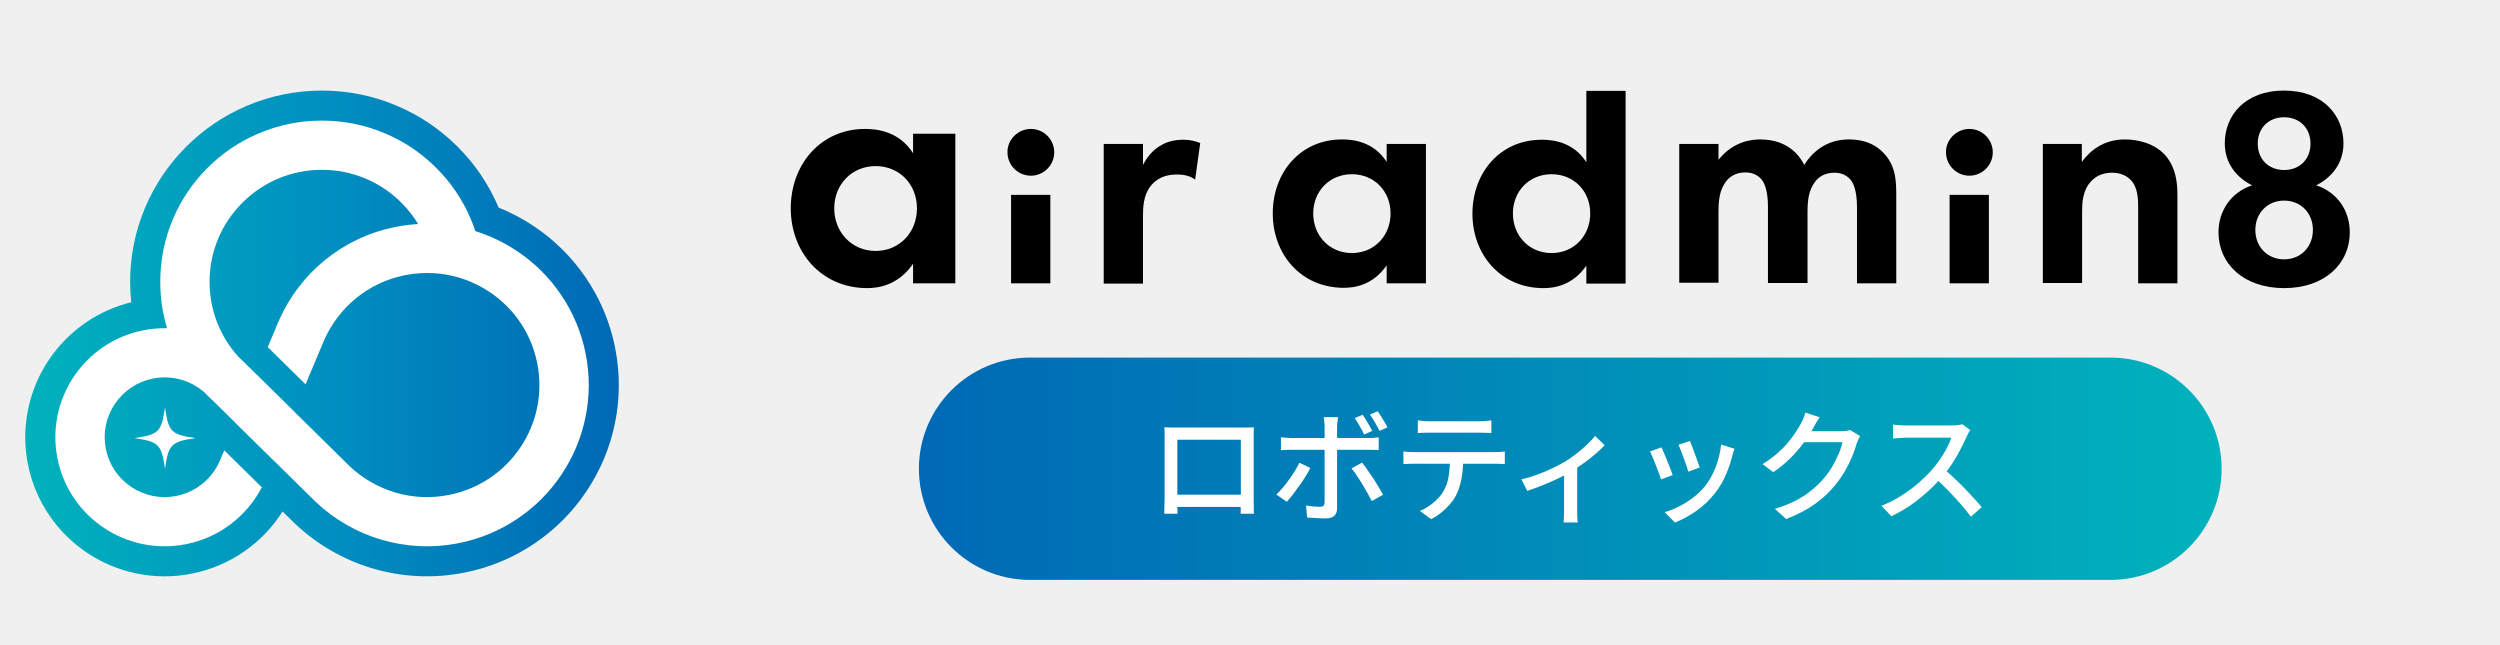
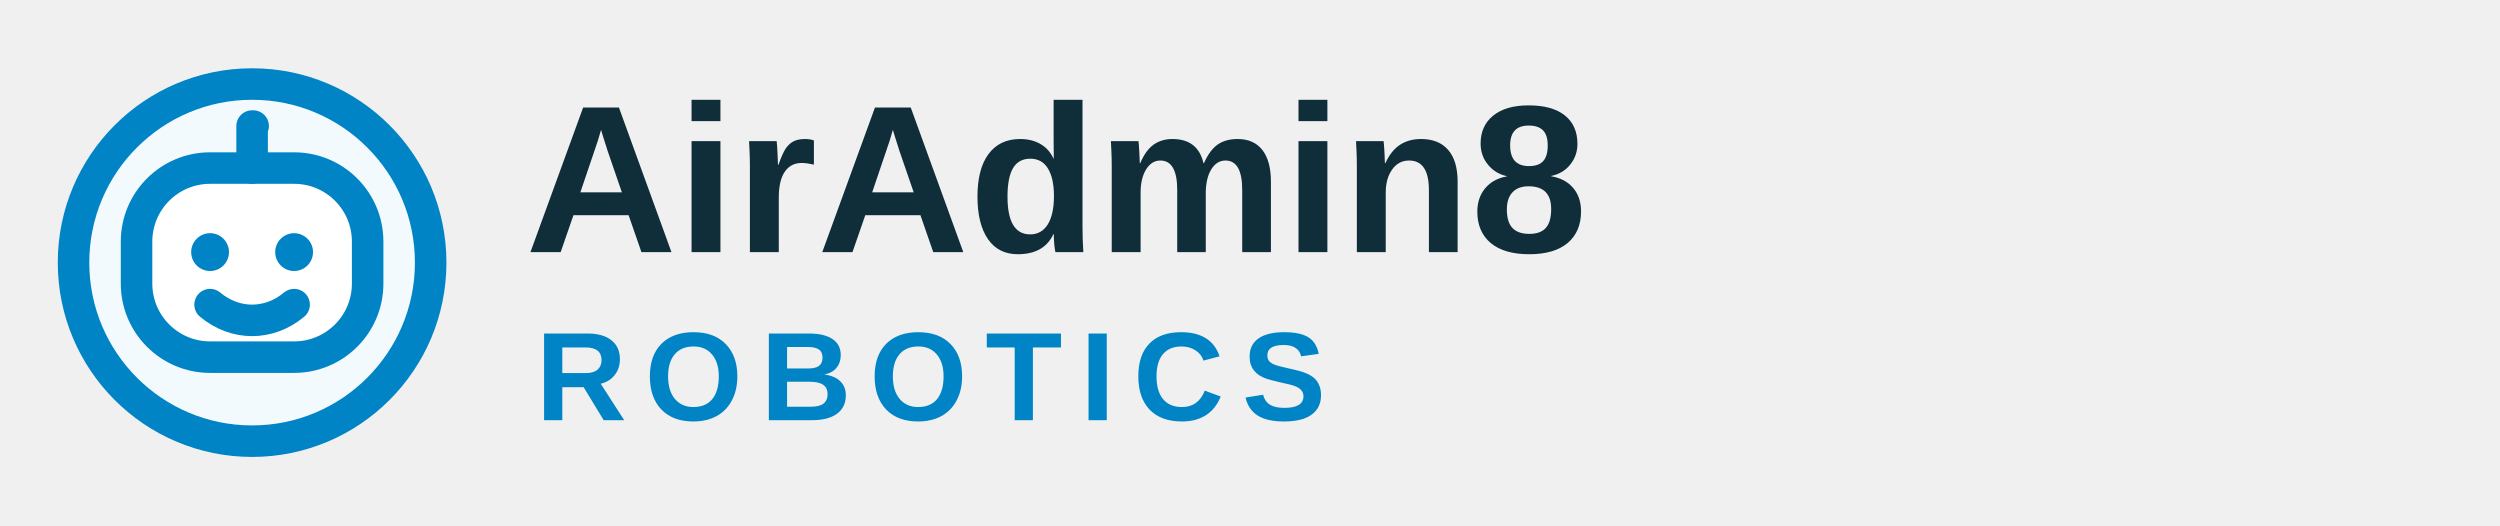
- <svg xmlns="http://www.w3.org/2000/svg" width="194" height="50" viewBox="0 0 194 50" fill="none">
-   <g clip-path="url(#clip0_3164_1740)">
-     <path d="M47.732 26.976C47.339 25.013 46.572 23.184 45.451 21.538C44.369 19.951 43.006 18.604 41.401 17.535C40.548 16.968 39.638 16.488 38.694 16.108C38.691 16.103 38.69 16.097 38.687 16.092C37.937 14.324 36.866 12.737 35.5 11.375C34.135 10.014 32.544 8.944 30.771 8.197C28.934 7.422 26.985 7.029 24.978 7.029C22.971 7.029 21.023 7.423 19.185 8.197C17.414 8.945 15.822 10.014 14.457 11.376C13.092 12.738 12.019 14.324 11.27 16.092C10.492 17.925 10.099 19.869 10.099 21.871C10.099 22.399 10.127 22.931 10.183 23.455C8.934 23.762 7.762 24.282 6.698 25.004C5.54 25.789 4.559 26.776 3.78 27.941C3.001 29.105 2.463 30.388 2.181 31.755C1.888 33.172 1.884 34.615 2.169 36.041C2.455 37.468 3.013 38.798 3.829 39.995C4.616 41.15 5.606 42.128 6.773 42.905C7.94 43.682 9.226 44.219 10.597 44.501C11.313 44.648 12.045 44.723 12.771 44.723C13.497 44.723 14.193 44.652 14.895 44.512C17.811 43.932 20.352 42.184 21.927 39.69L22.826 40.575L22.883 40.63C24.575 42.233 26.649 43.434 28.882 44.1C30.022 44.441 31.203 44.644 32.39 44.703C33.612 44.763 34.844 44.673 36.05 44.433C38.018 44.041 39.852 43.276 41.501 42.157C43.093 41.079 44.443 39.719 45.514 38.117C46.586 36.516 47.326 34.751 47.715 32.871C48.117 30.922 48.123 28.94 47.73 26.977L47.732 26.976Z" fill="url(#paint0_linear_3164_1740)" />
-     <path d="M45.443 27.431C45.112 25.776 44.465 24.234 43.52 22.847C42.608 21.509 41.459 20.373 40.104 19.472C39.104 18.806 38.028 18.293 36.894 17.938C36.892 17.938 36.891 17.938 36.889 17.937C36.784 17.62 36.666 17.308 36.536 16.999C35.904 15.508 35 14.17 33.849 13.022C32.698 11.874 31.356 10.972 29.862 10.342C28.315 9.69 26.671 9.358 24.979 9.358C23.287 9.358 21.644 9.689 20.096 10.342C18.602 10.973 17.26 11.874 16.109 13.022C14.958 14.17 14.054 15.508 13.422 16.999C12.768 18.542 12.436 20.181 12.436 21.869C12.436 23.102 12.613 24.308 12.963 25.47C12.352 25.457 11.734 25.51 11.12 25.632C9.998 25.855 8.952 26.292 8.012 26.93C7.105 27.545 6.335 28.319 5.724 29.233C5.113 30.147 4.69 31.153 4.469 32.224C4.24 33.335 4.237 34.465 4.461 35.585C4.684 36.704 5.122 37.748 5.761 38.685C6.378 39.59 7.155 40.358 8.071 40.967C8.987 41.577 9.995 41.998 11.07 42.219C12.183 42.448 13.316 42.451 14.439 42.228C16.984 41.721 19.135 40.093 20.315 37.816L17.402 34.946L17.046 35.792C16.614 36.772 15.867 37.561 14.94 38.044C14.551 38.247 14.131 38.396 13.69 38.484C12.471 38.727 11.23 38.481 10.195 37.793C9.161 37.104 8.457 36.054 8.214 34.838C7.971 33.622 8.216 32.384 8.907 31.352C9.598 30.32 10.65 29.618 11.869 29.376C13.299 29.091 14.771 29.491 15.86 30.447C15.942 30.534 16.025 30.619 16.109 30.704C16.276 30.87 16.446 31.031 16.621 31.186L18.293 32.833L18.29 32.839L21.224 35.729L21.227 35.723L24.468 38.916L24.494 38.942C25.922 40.294 27.671 41.307 29.555 41.869C30.515 42.155 31.509 42.326 32.509 42.376C33.538 42.427 34.576 42.35 35.595 42.147C37.255 41.818 38.801 41.172 40.191 40.23C41.532 39.321 42.671 38.174 43.574 36.823C44.478 35.472 45.102 33.985 45.43 32.4C45.77 30.759 45.773 29.087 45.443 27.431ZM40.391 34.705C39.099 36.636 37.13 37.95 34.846 38.405C33.432 38.686 32.021 38.621 30.651 38.212C29.347 37.822 28.134 37.122 27.142 36.187L25.292 34.365L22.823 31.932L22.824 31.928L19.891 29.039L19.889 29.043L19.236 28.401L18.774 27.945L18.747 27.919C18.681 27.854 18.613 27.789 18.545 27.726C18.526 27.709 18.508 27.692 18.489 27.676C17.05 26.078 16.262 24.035 16.262 21.872C16.262 19.55 17.168 17.366 18.815 15.724C20.461 14.082 22.65 13.178 24.978 13.178C27.306 13.178 29.495 14.082 31.142 15.724C31.65 16.231 32.087 16.79 32.449 17.387C31.861 17.421 31.272 17.495 30.686 17.612C29.668 17.815 28.679 18.142 27.748 18.582C26.844 19.011 25.991 19.549 25.214 20.182C23.692 21.422 22.465 23.026 21.668 24.823L21.422 25.377L21.426 25.396L20.777 26.935L23.711 29.824L25.181 26.335L25.183 26.33C25.738 25.094 26.585 23.991 27.634 23.137C28.742 22.235 30.02 21.636 31.434 21.354C32.179 21.206 32.929 21.155 33.669 21.199C35.015 21.278 36.325 21.671 37.511 22.359C37.669 22.45 37.825 22.547 37.979 22.65C39.915 23.939 41.232 25.903 41.688 28.181C42.143 30.458 41.682 32.776 40.39 34.708L40.391 34.705Z" fill="url(#paint1_linear_3164_1740)" />
-     <path d="M15.185 33.998C13.291 34.267 13.072 34.485 12.803 36.374C12.533 34.485 12.315 34.267 10.421 33.998C12.315 33.729 12.533 33.512 12.803 31.623C13.072 33.512 13.291 33.729 15.185 33.998Z" fill="url(#paint2_linear_3164_1740)" />
-     <path d="M70.854 10.377H74.133V21.985H70.854V20.473C69.667 22.171 68.132 22.357 67.295 22.357C63.736 22.357 61.363 19.566 61.363 16.169C61.363 12.75 63.689 10.005 67.132 10.005C68.016 10.005 69.76 10.168 70.854 11.889V10.377ZM64.736 16.169C64.736 18.007 66.085 19.473 67.946 19.473C69.807 19.473 71.156 18.03 71.156 16.169C71.156 14.309 69.807 12.89 67.946 12.89C66.085 12.89 64.736 14.332 64.736 16.169Z" fill="black" />
-     <path d="M79.995 10.005C80.995 10.005 81.809 10.819 81.809 11.82C81.809 12.82 80.995 13.634 79.995 13.634C78.994 13.634 78.18 12.82 78.18 11.82C78.157 10.843 78.994 10.005 79.995 10.005ZM81.507 21.985H78.459V15.123H81.507V21.985Z" fill="black" />
-     <path d="M85.648 11.17H88.696V12.798C89.161 11.868 89.812 11.426 90.045 11.309C90.51 11.007 91.115 10.844 91.836 10.844C92.371 10.844 92.79 10.96 93.138 11.1L92.743 13.938C92.348 13.659 91.952 13.543 91.324 13.543C90.743 13.543 89.905 13.659 89.3 14.426C88.719 15.148 88.696 16.078 88.696 16.822V22.009H85.648V11.17Z" fill="black" />
-     <path d="M107.605 11.169H110.652V21.986H107.605V20.59C106.512 22.172 105.046 22.334 104.278 22.334C100.952 22.334 98.766 19.729 98.766 16.566C98.766 13.356 100.929 10.82 104.139 10.82C104.953 10.82 106.581 10.96 107.605 12.565V11.169ZM101.906 16.566C101.906 18.287 103.162 19.636 104.907 19.636C106.651 19.636 107.907 18.287 107.907 16.566C107.907 14.845 106.651 13.519 104.907 13.519C103.162 13.519 101.906 14.845 101.906 16.566Z" fill="black" />
-     <path d="M123.1 7.053H126.147V22.009H123.1V20.614C122.007 22.196 120.541 22.358 119.774 22.358C116.447 22.358 114.261 19.753 114.261 16.59C114.261 13.38 116.424 10.844 119.634 10.844C120.448 10.844 122.076 10.984 123.1 12.589V7.053ZM117.401 16.567C117.401 18.288 118.657 19.637 120.402 19.637C122.146 19.637 123.402 18.288 123.402 16.567C123.402 14.845 122.146 13.519 120.402 13.519C118.657 13.519 117.401 14.845 117.401 16.567Z" fill="black" />
-     <path d="M130.309 11.169H133.356V12.402C134.496 10.96 135.938 10.82 136.589 10.82C138.869 10.82 139.729 12.239 140.008 12.797C140.543 11.937 141.613 10.82 143.474 10.82C145.149 10.82 145.963 11.588 146.405 12.146C147.103 13.077 147.15 14.007 147.15 15.193V21.986H144.102V16.077C144.102 14.798 143.823 14.216 143.614 13.96C143.218 13.472 142.66 13.402 142.358 13.402C141.544 13.402 141.009 13.774 140.683 14.356C140.288 15.007 140.264 15.891 140.264 16.45V21.962H137.194V16.054C137.194 14.775 136.915 14.193 136.705 13.937C136.31 13.449 135.752 13.379 135.449 13.379C134.635 13.379 134.1 13.751 133.774 14.333C133.379 14.984 133.356 15.868 133.356 16.426V21.939H130.309V11.169Z" fill="black" />
-     <path d="M152.825 10.005C153.825 10.005 154.639 10.819 154.639 11.82C154.639 12.82 153.825 13.634 152.825 13.634C151.824 13.634 151.01 12.82 151.01 11.82C150.987 10.843 151.824 10.005 152.825 10.005ZM154.337 21.985H151.289V15.123H154.337V21.985Z" fill="black" />
-     <path d="M158.501 11.169H161.548V12.565C162.13 11.774 163.153 10.82 164.898 10.82C165.851 10.82 167.247 11.099 168.108 12.146C168.852 13.077 168.968 14.147 168.968 15.193V21.986H165.921V16.077C165.921 15.473 165.898 14.519 165.34 13.96C164.874 13.472 164.223 13.402 163.921 13.402C163.13 13.402 162.502 13.681 162.037 14.356C161.595 15.054 161.571 15.821 161.571 16.45V21.962H158.524V11.169H158.501Z" fill="black" />
-     <path d="M182.343 18.032C182.343 20.451 180.412 22.358 177.248 22.358C174.085 22.358 172.154 20.451 172.154 18.032C172.154 16.334 173.155 14.915 174.76 14.38C173.643 13.822 172.643 12.752 172.643 11.123C172.643 8.983 174.178 7.029 177.248 7.029C180.296 7.029 181.854 8.983 181.854 11.123C181.854 12.752 180.854 13.822 179.737 14.38C181.366 14.915 182.343 16.334 182.343 18.032ZM179.481 17.846C179.481 16.497 178.505 15.566 177.248 15.566C175.969 15.566 175.015 16.52 175.015 17.846C175.015 19.195 175.992 20.125 177.248 20.125C178.528 20.125 179.481 19.172 179.481 17.846ZM179.295 11.146C179.295 9.937 178.458 9.1 177.248 9.1C176.039 9.1 175.201 9.937 175.201 11.146C175.201 12.356 176.039 13.193 177.248 13.193C178.458 13.193 179.295 12.356 179.295 11.146Z" fill="black" />
-     <rect x="71.308" y="27.748" width="101.09" height="17.252" rx="8.626" fill="url(#paint3_linear_3164_1740)" />
-     <path d="M90.356 33.156C90.552 33.162 90.723 33.169 90.868 33.175C91.02 33.175 91.156 33.175 91.277 33.175C91.359 33.175 91.504 33.175 91.713 33.175C91.922 33.175 92.169 33.175 92.454 33.175C92.739 33.175 93.042 33.175 93.365 33.175C93.694 33.175 94.023 33.175 94.352 33.175C94.681 33.175 94.985 33.175 95.263 33.175C95.548 33.175 95.792 33.175 95.995 33.175C96.203 33.175 96.349 33.175 96.431 33.175C96.539 33.175 96.672 33.175 96.83 33.175C96.994 33.175 97.153 33.172 97.304 33.165C97.298 33.292 97.292 33.428 97.285 33.574C97.285 33.713 97.285 33.849 97.285 33.982C97.285 34.051 97.285 34.181 97.285 34.371C97.285 34.554 97.285 34.779 97.285 35.045C97.285 35.304 97.285 35.586 97.285 35.89C97.285 36.187 97.285 36.485 97.285 36.782C97.285 37.08 97.285 37.358 97.285 37.617C97.285 37.877 97.285 38.098 97.285 38.282C97.285 38.459 97.285 38.579 97.285 38.643C97.285 38.725 97.285 38.832 97.285 38.965C97.292 39.092 97.295 39.222 97.295 39.355C97.295 39.487 97.295 39.601 97.295 39.696C97.301 39.791 97.304 39.848 97.304 39.867H96.27C96.276 39.842 96.279 39.766 96.279 39.639C96.279 39.513 96.279 39.364 96.279 39.193C96.286 39.022 96.289 38.864 96.289 38.718C96.289 38.655 96.289 38.526 96.289 38.329C96.289 38.133 96.289 37.896 96.289 37.617C96.289 37.339 96.289 37.041 96.289 36.725C96.289 36.409 96.289 36.099 96.289 35.795C96.289 35.485 96.289 35.206 96.289 34.959C96.289 34.706 96.289 34.504 96.289 34.352C96.289 34.2 96.289 34.124 96.289 34.124H91.362C91.362 34.124 91.362 34.2 91.362 34.352C91.362 34.498 91.362 34.697 91.362 34.95C91.362 35.203 91.362 35.482 91.362 35.785C91.362 36.089 91.362 36.399 91.362 36.716C91.362 37.032 91.362 37.33 91.362 37.608C91.362 37.886 91.362 38.124 91.362 38.32C91.362 38.516 91.362 38.649 91.362 38.718C91.362 38.807 91.362 38.915 91.362 39.041C91.362 39.161 91.362 39.282 91.362 39.402C91.368 39.516 91.372 39.617 91.372 39.706C91.378 39.794 91.381 39.848 91.381 39.867H90.346C90.346 39.848 90.346 39.791 90.346 39.696C90.353 39.601 90.356 39.491 90.356 39.364C90.362 39.237 90.365 39.111 90.365 38.984C90.372 38.851 90.375 38.737 90.375 38.643C90.375 38.573 90.375 38.446 90.375 38.263C90.375 38.079 90.375 37.858 90.375 37.598C90.375 37.333 90.375 37.051 90.375 36.754C90.375 36.45 90.375 36.149 90.375 35.852C90.375 35.554 90.375 35.276 90.375 35.017C90.375 34.757 90.375 34.535 90.375 34.352C90.375 34.169 90.375 34.045 90.375 33.982C90.375 33.861 90.375 33.725 90.375 33.574C90.375 33.422 90.369 33.282 90.356 33.156ZM96.668 38.386V39.336H90.878V38.386H96.668ZM105.743 32.188C105.863 32.359 105.993 32.564 106.132 32.805C106.278 33.045 106.395 33.257 106.484 33.441L105.857 33.716C105.762 33.52 105.648 33.305 105.515 33.071C105.383 32.83 105.253 32.621 105.126 32.444L105.743 32.188ZM106.911 31.912C106.993 32.033 107.082 32.169 107.177 32.321C107.272 32.472 107.363 32.621 107.452 32.767C107.54 32.912 107.613 33.045 107.67 33.165L107.053 33.431C106.952 33.229 106.835 33.014 106.702 32.786C106.569 32.552 106.436 32.346 106.303 32.169L106.911 31.912ZM103.835 32.368C103.829 32.412 103.819 32.482 103.807 32.577C103.794 32.666 103.781 32.76 103.769 32.862C103.762 32.957 103.759 33.042 103.759 33.118C103.759 33.289 103.759 33.485 103.759 33.706C103.759 33.928 103.759 34.146 103.759 34.361C103.759 34.577 103.759 34.77 103.759 34.941C103.759 35.067 103.759 35.251 103.759 35.491C103.759 35.725 103.759 35.991 103.759 36.288C103.759 36.58 103.759 36.883 103.759 37.2C103.759 37.51 103.759 37.814 103.759 38.111C103.759 38.402 103.759 38.662 103.759 38.889C103.759 39.117 103.759 39.294 103.759 39.421C103.759 39.68 103.69 39.88 103.55 40.019C103.411 40.158 103.183 40.228 102.867 40.228C102.721 40.228 102.563 40.225 102.392 40.218C102.228 40.212 102.063 40.203 101.899 40.19C101.734 40.184 101.579 40.174 101.434 40.161L101.348 39.222C101.557 39.26 101.76 39.288 101.956 39.307C102.152 39.32 102.31 39.326 102.43 39.326C102.557 39.326 102.646 39.301 102.696 39.25C102.753 39.193 102.785 39.101 102.791 38.975C102.791 38.899 102.791 38.76 102.791 38.557C102.791 38.355 102.791 38.114 102.791 37.836C102.791 37.557 102.791 37.266 102.791 36.962C102.791 36.652 102.791 36.361 102.791 36.089C102.791 35.811 102.791 35.57 102.791 35.368C102.791 35.159 102.791 35.017 102.791 34.941C102.791 34.833 102.791 34.668 102.791 34.447C102.791 34.219 102.791 33.985 102.791 33.745C102.791 33.498 102.791 33.286 102.791 33.108C102.791 32.995 102.782 32.862 102.763 32.71C102.75 32.558 102.734 32.444 102.715 32.368H103.835ZM99.402 33.934C99.535 33.947 99.671 33.96 99.81 33.972C99.956 33.985 100.102 33.991 100.247 33.991C100.329 33.991 100.484 33.991 100.712 33.991C100.946 33.991 101.228 33.991 101.557 33.991C101.886 33.991 102.237 33.991 102.611 33.991C102.99 33.991 103.37 33.991 103.75 33.991C104.13 33.991 104.484 33.991 104.813 33.991C105.142 33.991 105.424 33.991 105.658 33.991C105.892 33.991 106.053 33.991 106.142 33.991C106.262 33.991 106.401 33.988 106.56 33.982C106.724 33.969 106.867 33.953 106.987 33.934V34.922C106.854 34.915 106.711 34.912 106.56 34.912C106.408 34.906 106.272 34.903 106.151 34.903C106.063 34.903 105.901 34.903 105.667 34.903C105.433 34.903 105.152 34.903 104.822 34.903C104.493 34.903 104.139 34.903 103.759 34.903C103.386 34.903 103.009 34.903 102.63 34.903C102.256 34.903 101.905 34.903 101.576 34.903C101.247 34.903 100.965 34.903 100.731 34.903C100.503 34.903 100.345 34.903 100.257 34.903C100.111 34.903 99.962 34.906 99.81 34.912C99.665 34.912 99.529 34.918 99.402 34.931V33.934ZM101.68 36.317C101.579 36.519 101.453 36.744 101.301 36.991C101.149 37.231 100.984 37.475 100.807 37.722C100.636 37.962 100.469 38.19 100.304 38.405C100.14 38.614 99.991 38.791 99.858 38.937L99.042 38.377C99.2 38.231 99.364 38.057 99.535 37.855C99.706 37.652 99.871 37.44 100.029 37.219C100.193 36.991 100.345 36.766 100.484 36.545C100.624 36.317 100.741 36.105 100.836 35.909L101.68 36.317ZM105.696 35.899C105.822 36.051 105.958 36.235 106.104 36.45C106.256 36.659 106.408 36.88 106.56 37.114C106.711 37.348 106.854 37.576 106.987 37.798C107.12 38.019 107.234 38.215 107.328 38.386L106.455 38.88C106.354 38.684 106.237 38.472 106.104 38.244C105.977 38.01 105.841 37.776 105.696 37.541C105.557 37.307 105.414 37.086 105.269 36.877C105.129 36.668 105 36.491 104.879 36.345L105.696 35.899ZM110.024 32.624C110.17 32.643 110.322 32.659 110.48 32.672C110.638 32.684 110.793 32.691 110.945 32.691C111.065 32.691 111.252 32.691 111.505 32.691C111.765 32.691 112.056 32.691 112.378 32.691C112.708 32.691 113.037 32.691 113.366 32.691C113.695 32.691 113.986 32.691 114.239 32.691C114.492 32.691 114.673 32.691 114.78 32.691C114.926 32.691 115.081 32.684 115.245 32.672C115.416 32.659 115.577 32.643 115.729 32.624V33.602C115.577 33.589 115.419 33.583 115.255 33.583C115.09 33.577 114.932 33.574 114.78 33.574C114.673 33.574 114.492 33.574 114.239 33.574C113.986 33.574 113.695 33.574 113.366 33.574C113.043 33.574 112.717 33.574 112.388 33.574C112.065 33.574 111.774 33.574 111.515 33.574C111.255 33.574 111.069 33.574 110.955 33.574C110.796 33.574 110.635 33.577 110.471 33.583C110.306 33.583 110.157 33.589 110.024 33.602V32.624ZM108.904 35.035C109.037 35.048 109.176 35.061 109.322 35.073C109.474 35.08 109.623 35.083 109.768 35.083C109.844 35.083 110.005 35.083 110.252 35.083C110.499 35.083 110.796 35.083 111.144 35.083C111.499 35.083 111.875 35.083 112.274 35.083C112.679 35.083 113.084 35.083 113.489 35.083C113.894 35.083 114.271 35.083 114.619 35.083C114.967 35.083 115.261 35.083 115.502 35.083C115.748 35.083 115.907 35.083 115.976 35.083C116.077 35.083 116.207 35.08 116.365 35.073C116.524 35.061 116.66 35.048 116.774 35.035V36.013C116.666 36.001 116.536 35.994 116.384 35.994C116.239 35.988 116.103 35.985 115.976 35.985C115.907 35.985 115.748 35.985 115.502 35.985C115.261 35.985 114.967 35.985 114.619 35.985C114.271 35.985 113.894 35.985 113.489 35.985C113.084 35.985 112.679 35.985 112.274 35.985C111.875 35.985 111.499 35.985 111.144 35.985C110.796 35.985 110.499 35.985 110.252 35.985C110.005 35.985 109.844 35.985 109.768 35.985C109.623 35.985 109.474 35.988 109.322 35.994C109.17 35.994 109.031 36.001 108.904 36.013V35.035ZM113.546 35.538C113.546 36.14 113.499 36.687 113.404 37.181C113.309 37.674 113.157 38.12 112.948 38.519C112.834 38.728 112.679 38.943 112.483 39.165C112.293 39.38 112.078 39.586 111.837 39.782C111.597 39.978 111.337 40.146 111.059 40.285L110.186 39.649C110.534 39.503 110.866 39.304 111.182 39.051C111.499 38.791 111.752 38.519 111.942 38.234C112.182 37.861 112.337 37.45 112.407 37C112.477 36.545 112.515 36.057 112.521 35.538H113.546ZM118.059 37.2C118.477 37.105 118.898 36.978 119.322 36.82C119.752 36.662 120.154 36.491 120.527 36.307C120.901 36.124 121.217 35.956 121.476 35.804C121.78 35.614 122.078 35.406 122.369 35.178C122.66 34.95 122.926 34.719 123.166 34.485C123.413 34.251 123.619 34.032 123.783 33.83L124.523 34.551C124.34 34.748 124.106 34.969 123.821 35.216C123.543 35.456 123.236 35.697 122.9 35.937C122.571 36.178 122.239 36.399 121.904 36.602C121.695 36.728 121.457 36.858 121.192 36.991C120.926 37.124 120.641 37.257 120.337 37.39C120.04 37.523 119.733 37.649 119.417 37.769C119.106 37.889 118.806 37.997 118.515 38.092L118.059 37.2ZM121.372 36.364L122.388 36.146V39.63C122.388 39.731 122.388 39.842 122.388 39.962C122.394 40.089 122.4 40.203 122.407 40.304C122.413 40.405 122.422 40.484 122.435 40.541H121.334C121.34 40.484 121.347 40.405 121.353 40.304C121.359 40.203 121.362 40.089 121.362 39.962C121.369 39.842 121.372 39.731 121.372 39.63V36.364ZM131.14 34.219C131.184 34.314 131.241 34.456 131.311 34.646C131.38 34.83 131.453 35.029 131.529 35.244C131.611 35.453 131.684 35.652 131.747 35.842C131.817 36.032 131.867 36.178 131.899 36.279L131.007 36.602C130.982 36.488 130.937 36.339 130.874 36.156C130.811 35.966 130.741 35.77 130.665 35.567C130.589 35.358 130.513 35.159 130.437 34.969C130.368 34.779 130.304 34.627 130.247 34.513L131.14 34.219ZM134.604 34.827C134.56 34.947 134.522 35.051 134.491 35.14C134.465 35.228 134.443 35.311 134.424 35.387C134.298 35.893 134.127 36.39 133.912 36.877C133.703 37.364 133.431 37.823 133.095 38.253C132.659 38.81 132.162 39.282 131.605 39.668C131.054 40.047 130.51 40.342 129.972 40.551L129.184 39.744C129.539 39.642 129.906 39.497 130.285 39.307C130.665 39.117 131.029 38.889 131.377 38.624C131.731 38.358 132.038 38.063 132.298 37.741C132.513 37.469 132.709 37.159 132.886 36.81C133.064 36.456 133.209 36.083 133.323 35.69C133.437 35.292 133.516 34.893 133.56 34.494L134.604 34.827ZM128.928 34.713C128.985 34.82 129.051 34.969 129.127 35.159C129.21 35.342 129.292 35.542 129.374 35.757C129.463 35.972 129.545 36.178 129.621 36.374C129.697 36.57 129.757 36.735 129.801 36.867L128.9 37.2C128.862 37.08 128.805 36.918 128.729 36.716C128.653 36.507 128.57 36.292 128.482 36.07C128.4 35.849 128.317 35.646 128.235 35.463C128.159 35.273 128.093 35.13 128.036 35.035L128.928 34.713ZM144.344 33.839C144.293 33.915 144.246 34.007 144.201 34.115C144.157 34.222 144.116 34.324 144.078 34.418C143.996 34.722 143.879 35.058 143.727 35.425C143.575 35.792 143.388 36.168 143.167 36.554C142.945 36.934 142.692 37.298 142.407 37.646C141.971 38.184 141.449 38.671 140.841 39.108C140.24 39.544 139.496 39.934 138.61 40.275L137.728 39.487C138.341 39.304 138.879 39.092 139.341 38.851C139.81 38.605 140.221 38.336 140.575 38.045C140.936 37.754 141.256 37.443 141.534 37.114C141.774 36.842 141.99 36.542 142.179 36.212C142.376 35.877 142.543 35.545 142.683 35.216C142.828 34.88 142.926 34.58 142.977 34.314H139.598L139.958 33.46C140.041 33.46 140.18 33.46 140.376 33.46C140.578 33.46 140.806 33.46 141.059 33.46C141.319 33.46 141.572 33.46 141.819 33.46C142.072 33.46 142.29 33.46 142.474 33.46C142.664 33.46 142.79 33.46 142.853 33.46C142.986 33.46 143.116 33.453 143.243 33.441C143.369 33.422 143.477 33.396 143.565 33.365L144.344 33.839ZM141.202 32.377C141.107 32.517 141.012 32.669 140.917 32.833C140.828 32.998 140.759 33.127 140.708 33.222C140.512 33.583 140.262 33.966 139.958 34.371C139.661 34.776 139.316 35.175 138.924 35.567C138.531 35.953 138.091 36.311 137.604 36.64L136.769 36.013C137.18 35.766 137.547 35.504 137.87 35.225C138.193 34.947 138.471 34.668 138.705 34.39C138.946 34.105 139.151 33.833 139.322 33.574C139.493 33.314 139.636 33.08 139.749 32.871C139.806 32.776 139.87 32.647 139.939 32.482C140.009 32.311 140.063 32.156 140.101 32.017L141.202 32.377ZM152.894 33.374C152.856 33.419 152.808 33.491 152.752 33.593C152.695 33.694 152.65 33.786 152.619 33.868C152.486 34.172 152.321 34.51 152.125 34.884C151.935 35.257 151.717 35.63 151.47 36.004C151.23 36.371 150.976 36.706 150.711 37.01C150.363 37.409 149.977 37.798 149.553 38.177C149.135 38.557 148.692 38.908 148.224 39.231C147.755 39.547 147.271 39.823 146.771 40.057L146.002 39.25C146.515 39.048 147.009 38.798 147.483 38.5C147.964 38.203 148.41 37.877 148.822 37.523C149.233 37.168 149.594 36.817 149.904 36.469C150.119 36.228 150.328 35.962 150.53 35.671C150.733 35.374 150.913 35.077 151.071 34.779C151.23 34.482 151.343 34.21 151.413 33.963C151.356 33.963 151.239 33.963 151.062 33.963C150.885 33.963 150.673 33.963 150.426 33.963C150.185 33.963 149.932 33.963 149.666 33.963C149.407 33.963 149.154 33.963 148.907 33.963C148.667 33.963 148.458 33.963 148.281 33.963C148.103 33.963 147.986 33.963 147.929 33.963C147.809 33.963 147.676 33.969 147.531 33.982C147.391 33.988 147.262 33.998 147.141 34.01C147.028 34.017 146.945 34.02 146.895 34.02V32.947C146.958 32.953 147.053 32.963 147.179 32.976C147.306 32.982 147.439 32.991 147.578 33.004C147.717 33.01 147.834 33.014 147.929 33.014C147.999 33.014 148.122 33.014 148.3 33.014C148.483 33.014 148.695 33.014 148.936 33.014C149.182 33.014 149.439 33.014 149.704 33.014C149.97 33.014 150.223 33.014 150.464 33.014C150.704 33.014 150.913 33.014 151.09 33.014C151.268 33.014 151.388 33.014 151.451 33.014C151.628 33.014 151.79 33.004 151.935 32.985C152.081 32.966 152.195 32.944 152.277 32.919L152.894 33.374ZM150.834 36.383C151.087 36.592 151.353 36.826 151.631 37.086C151.91 37.345 152.182 37.614 152.448 37.893C152.714 38.165 152.96 38.427 153.188 38.681C153.422 38.934 153.619 39.158 153.777 39.355L152.941 40.095C152.707 39.779 152.438 39.446 152.135 39.098C151.831 38.75 151.508 38.402 151.166 38.054C150.825 37.7 150.483 37.371 150.141 37.067L150.834 36.383Z" fill="white" />
+ <svg xmlns="http://www.w3.org/2000/svg" width="238" height="50" viewBox="0 0 238 50" role="img" aria-labelledby="title desc">
+   <g fill="none" stroke="#0084C5" stroke-width="3" stroke-linecap="round" stroke-linejoin="round">
+     <circle cx="24" cy="25" r="17" fill="#F3FAFD" />
+     <rect x="13" y="16" width="22" height="18" rx="7" fill="#FFFFFF" />
+     <circle cx="20" cy="24" r="1.8" fill="#0084C5" stroke="none" />
+     <circle cx="28" cy="24" r="1.8" fill="#0084C5" stroke="none" />
+     <path d="M20 29c2.4 2 5.6 2 8 0M24 16v-4M24 12h.1" />
  </g>
-   <defs>
-     <linearGradient id="paint0_linear_3164_1740" x1="1.959" y1="25.876" x2="48.022" y2="25.876" gradientUnits="userSpaceOnUse">
-       <stop stop-color="#00B2BC" />
-       <stop offset="0.5" stop-color="#0090C0" />
-       <stop offset="1" stop-color="#0069B5" />
-     </linearGradient>
-     <linearGradient id="paint1_linear_3164_1740" x1="24.992" y1="42.392" x2="24.992" y2="9.359" gradientUnits="userSpaceOnUse">
-       <stop stop-color="white" />
-       <stop offset="1" stop-color="white" />
-     </linearGradient>
-     <linearGradient id="paint2_linear_3164_1740" x1="10.421" y1="33.998" x2="15.185" y2="33.998" gradientUnits="userSpaceOnUse">
-       <stop stop-color="white" />
-       <stop offset="0.22" stop-color="white" />
-     </linearGradient>
-     <linearGradient id="paint3_linear_3164_1740" x1="71.308" y1="36.374" x2="172.398" y2="36.374" gradientUnits="userSpaceOnUse">
-       <stop stop-color="#0069B5" />
-       <stop offset="1" stop-color="#00B2BC" />
-     </linearGradient>
-     <clipPath id="clip0_3164_1740">
-       <rect width="190" height="40" fill="white" transform="translate(0 5)" />
-     </clipPath>
-   </defs>
+   <text x="50" y="24" font-family="Arial, Helvetica, sans-serif" font-size="20" font-weight="700" fill="#102D3A">AirAdmin8</text>
+   <text x="51" y="40" font-family="Arial, Helvetica, sans-serif" font-size="12" font-weight="700" letter-spacing="1.7" fill="#0084C5">ROBOTICS</text>
</svg>
